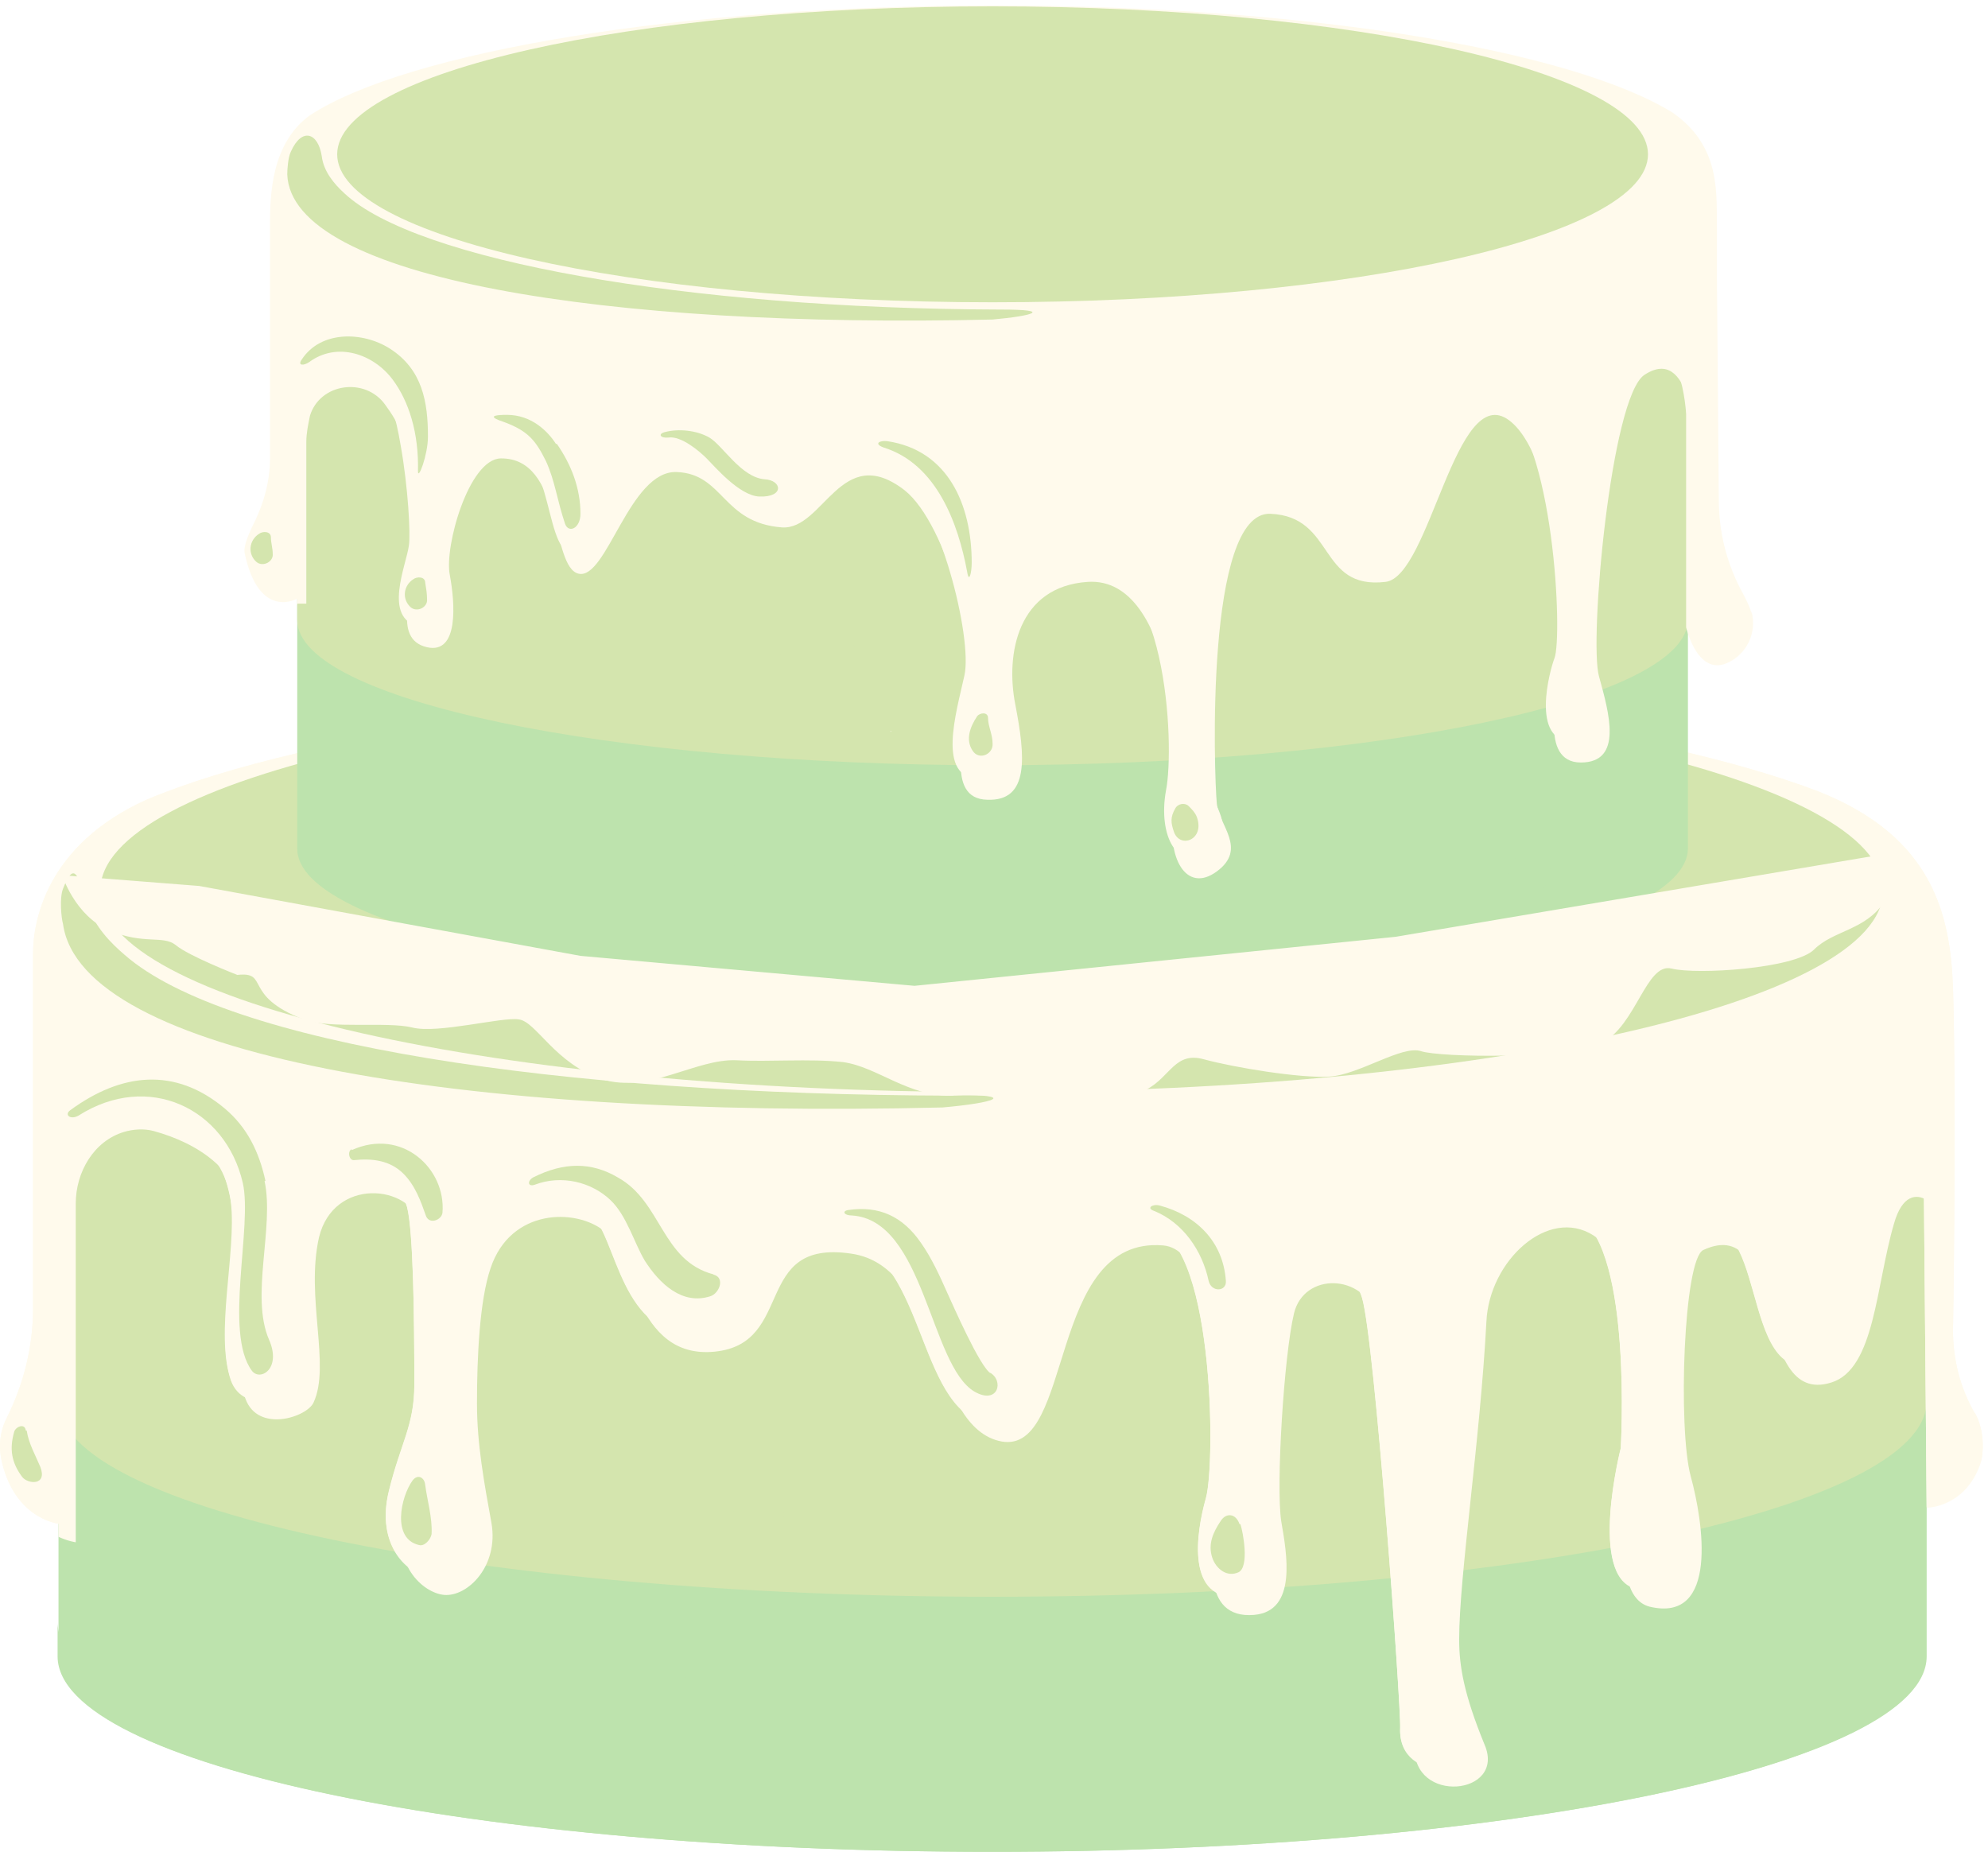
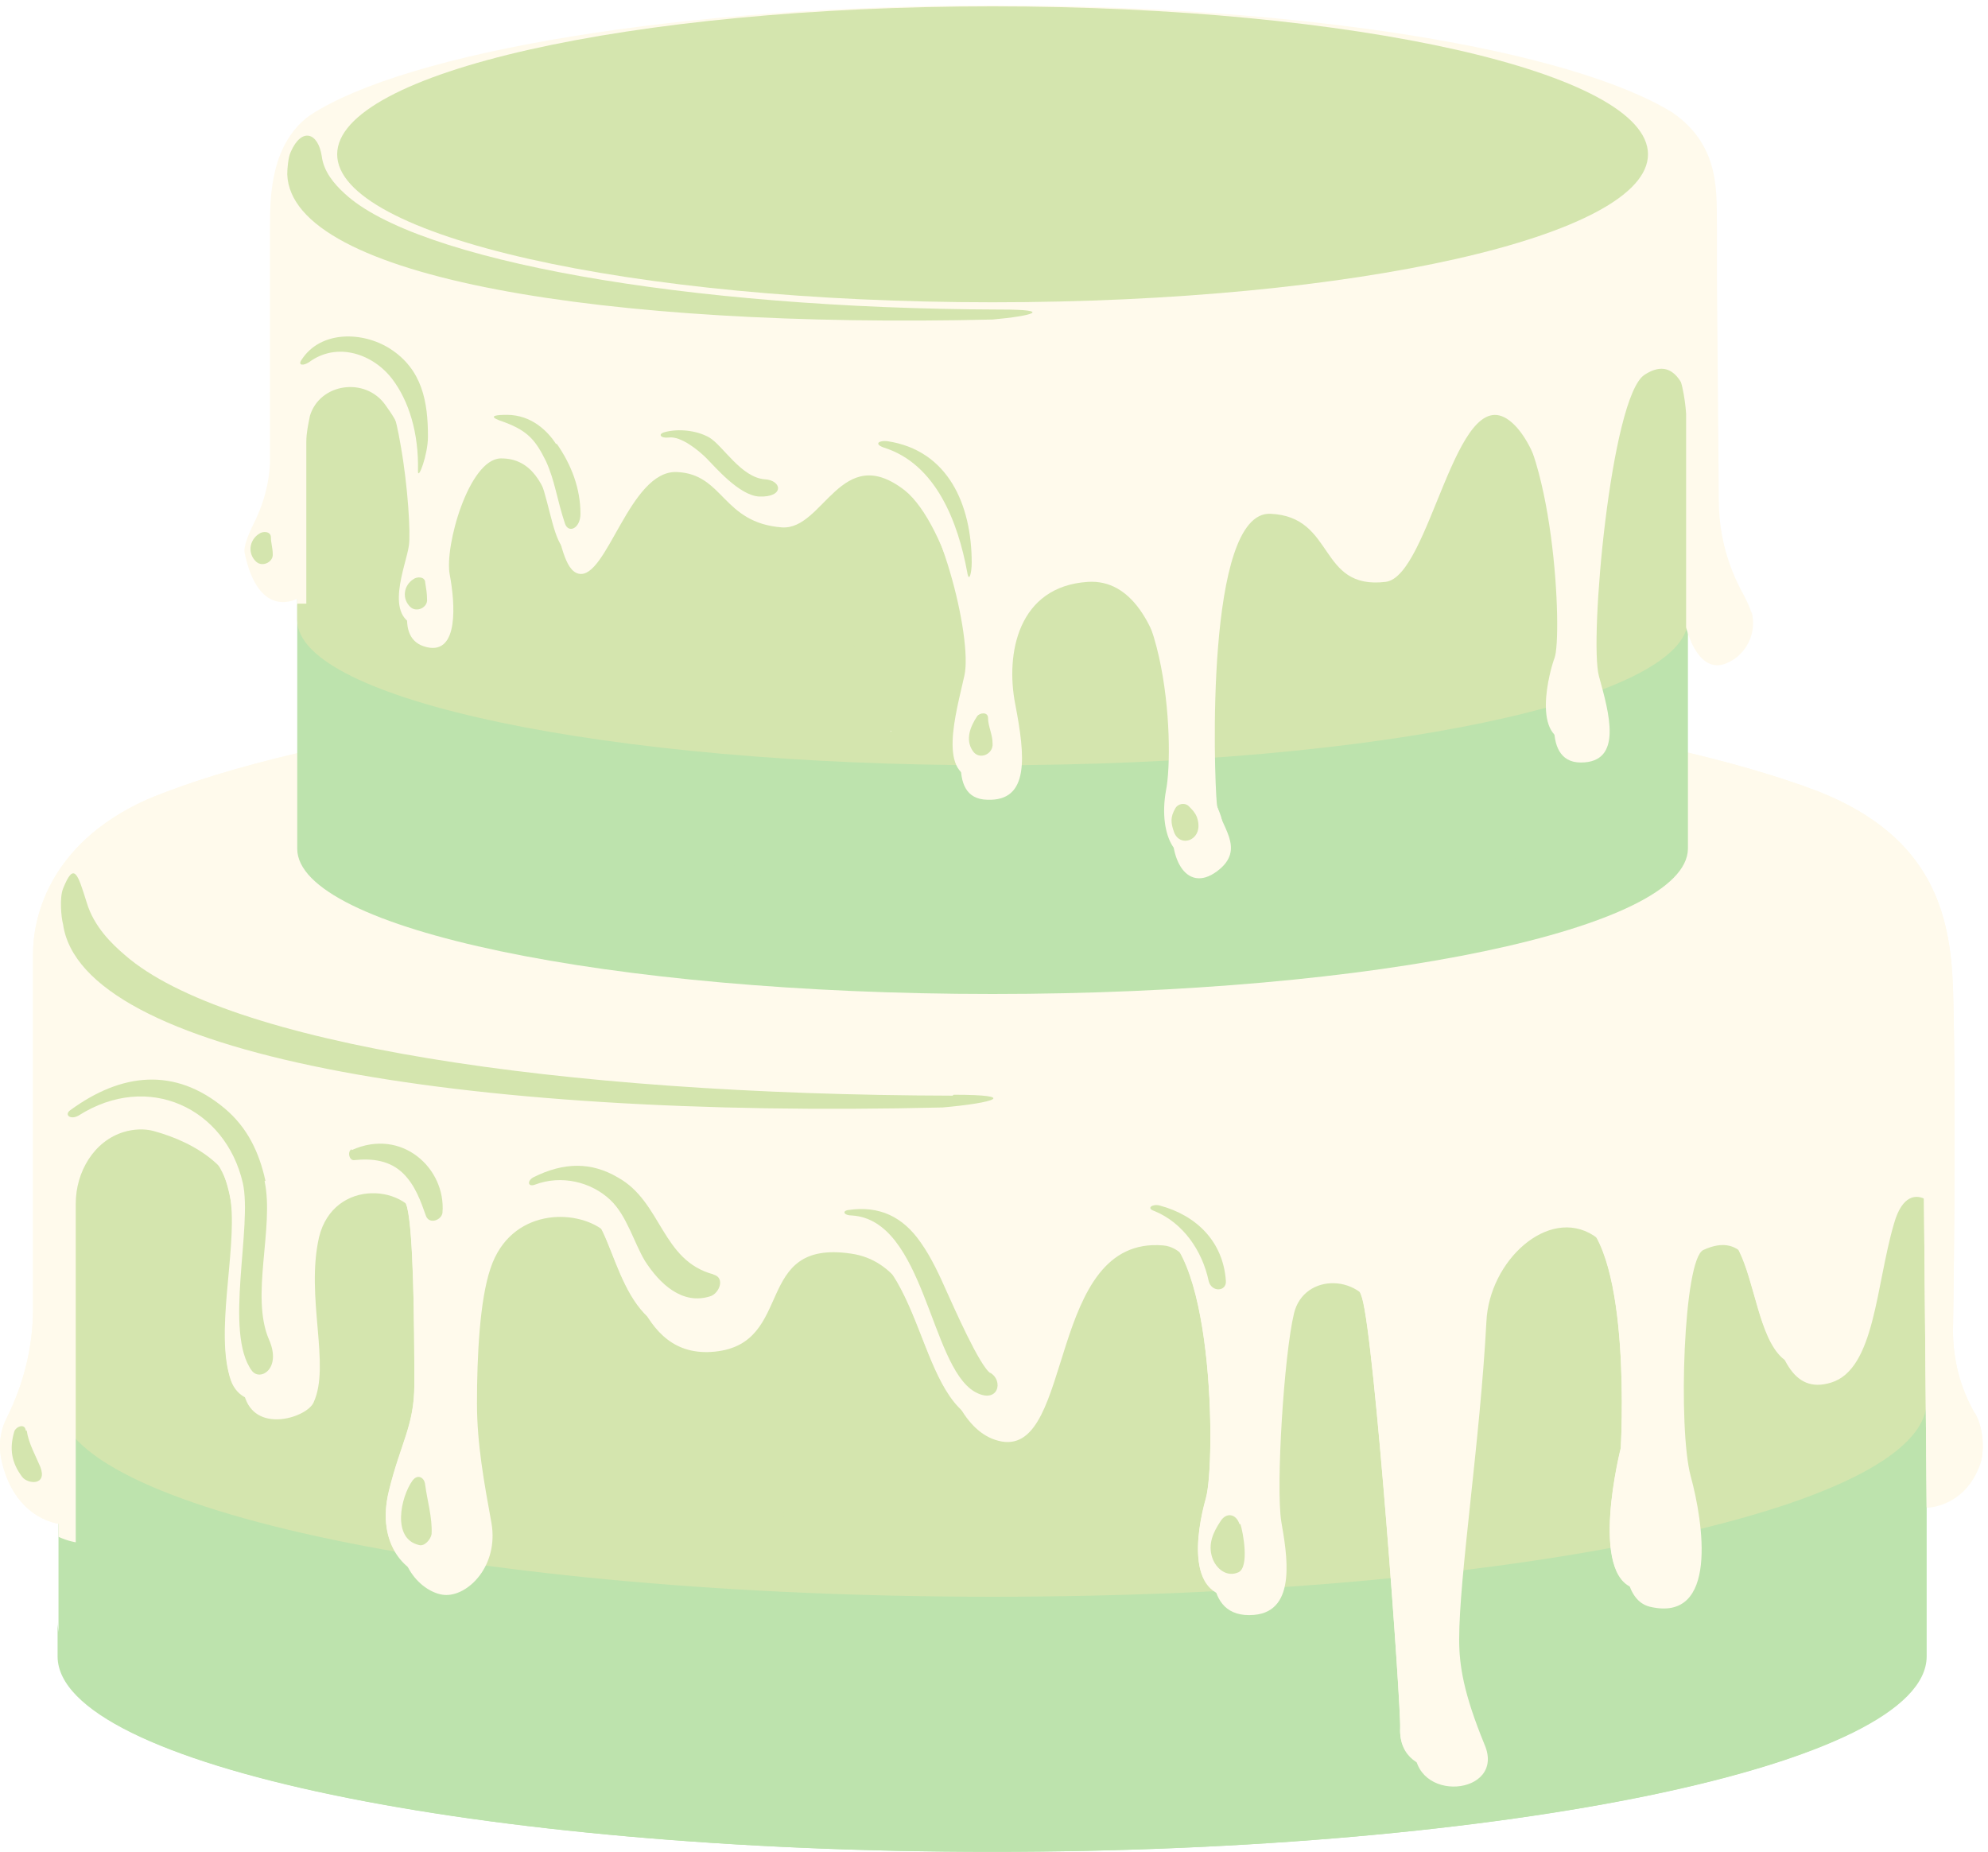
<svg xmlns="http://www.w3.org/2000/svg" width="219" height="204" viewBox="0 0 219 204" fill="none">
  <path d="M6.444 146.4V182.5C6.544 194.4 52.544 204 109.344 204C166.144 204 212.144 194.4 212.244 182.5V146.4H6.444Z" fill="#BDE3AD" />
  <path d="M109.244 200.2C52.544 200.2 6.444 190.6 6.344 178.7V182.5C6.444 194.4 52.444 204 109.244 204C166.044 204 212.044 194.4 212.144 182.5V178.7C212.044 190.6 166.044 200.2 109.244 200.2Z" fill="#BDE3AD" />
  <path d="M6.444 118.3V154.4C6.544 166.3 52.544 175.9 109.344 175.9C166.144 175.9 212.144 166.3 212.244 154.4V118.3H6.444Z" fill="#D4E5AE" />
  <path d="M6.444 102.6V130.5C6.544 142.4 52.544 152 109.344 152C166.144 152 212.144 142.4 212.244 130.5V102.6H6.444Z" fill="#D4E5AE" />
  <path d="M217.544 155.7C215.944 152.9 215.144 149.8 215.144 146.6C215.144 146.6 215.544 122.5 215.144 108.8C214.844 100.8 212.944 92.2 200.344 87.2C181.944 80.2 148.044 75.5 109.344 75.5C70.644 75.5 33.944 80.6 16.144 88.1C5.044 93.1 3.644 101.6 3.644 105C3.644 117 3.644 144.1 3.644 144.1C3.644 148.3 2.644 152.4 0.744 156.2C-0.256 158.2 -0.056 160 0.244 161.2C1.844 167.6 6.744 167.9 6.744 167.9V130.6C6.744 127.1 8.744 123.7 12.044 122.7C13.044 122.4 14.244 122.3 15.344 122.6C20.044 123.9 24.844 126.8 25.444 132.5C26.044 138.1 23.644 146.9 25.444 152.1C26.844 155.9 32.244 154.1 32.944 152.5C34.844 148.4 32.044 140.9 33.544 134.3C35.144 127.7 43.544 128.4 44.844 133C45.544 135.8 45.644 145.4 45.644 152.6C45.644 157.1 44.144 159 42.844 164.3C41.344 170.4 45.044 173.5 47.344 173.7C49.944 173.9 53.344 170.5 52.544 165.8C51.744 161.4 50.944 157.1 50.944 152.6C50.944 147.4 51.244 141.2 52.444 137.7C54.644 131.1 61.844 131.1 64.944 133.6C68.044 136.1 68.244 147.8 77.144 146.9C86.044 146 81.244 134.5 92.144 136.1C102.144 137.5 100.744 155.3 108.744 156.8C116.744 158.2 113.744 134.1 126.544 135.2C133.744 135.8 133.944 161.2 132.844 165.1C131.744 169 130.644 176.4 136.544 175.9C141.344 175.5 140.144 169.1 139.544 165.6C138.944 161.7 139.844 147.3 140.944 142.7C142.044 138.1 148.644 138.3 150.044 143C151.444 147.7 154.344 188 154.244 190.4C153.944 196.8 164.344 195.8 161.944 190.2C159.644 184.6 159.144 181.5 159.144 178.6C159.144 171.6 161.444 156.8 162.144 143.6C162.444 136.9 168.944 130.9 173.944 134.1C179.844 137.9 178.544 159.6 178.544 159.6C178.544 159.6 174.944 173.7 180.144 175C187.744 176.8 186.044 165.7 184.644 160.6C183.244 155.4 183.844 136.7 186.044 135.7C195.144 131.5 191.244 153.1 200.144 150.2C204.944 148.7 205.044 139.5 207.044 132.7C208.644 127.4 211.944 130.5 211.944 132.1L212.244 166.1C212.244 166.1 216.444 166.1 218.144 161.3C218.544 160.2 218.644 157.6 217.544 155.7Z" fill="#FFFAEC" />
  <path d="M6.444 119.5V169.3C7.544 169.8 8.344 169.9 8.344 169.9V132.6C8.344 129.1 10.344 125.7 13.644 124.7C14.644 124.4 15.844 124.3 16.944 124.6C21.644 125.9 26.444 128.8 27.044 134.5C27.644 140.1 25.144 148.9 27.044 154.1C28.444 157.9 33.844 156.1 34.544 154.5C36.444 150.4 33.644 142.9 35.144 136.3C36.744 129.7 45.144 130.4 46.444 135C47.244 137.8 47.244 147.4 47.244 154.6C47.244 159.1 45.744 161 44.444 166.3C42.944 172.4 46.644 175.5 48.944 175.7C51.544 175.9 54.944 172.5 54.144 167.8C53.344 163.4 52.544 159.1 52.544 154.6C52.544 149.4 52.844 143.2 54.044 139.7C56.244 133.1 63.444 133.1 66.544 135.6C69.644 138.1 69.844 149.8 78.744 148.9C87.644 148 82.844 136.5 93.744 138.1C103.744 139.5 102.344 157.3 110.344 158.8C118.344 160.2 115.344 136.1 128.144 137.2C135.344 137.8 135.544 163.2 134.444 167.1C133.344 171 132.244 178.4 138.144 177.9C142.944 177.5 141.744 171.1 141.144 167.6C140.544 163.7 141.444 149.3 142.544 144.7C143.644 140.1 150.244 140.3 151.644 145C153.044 149.7 155.944 190 155.844 192.4C155.544 198.8 165.944 197.8 163.544 192.2C161.244 186.6 160.744 183.5 160.744 180.6C160.744 173.6 163.044 158.8 163.744 145.6C164.044 138.9 170.544 132.9 175.544 136.1C181.444 139.9 180.144 161.6 180.144 161.6C180.144 161.6 176.544 175.7 181.744 177C189.344 178.8 187.644 167.7 186.244 162.6C184.844 157.4 185.444 138.7 187.644 137.7C196.744 133.5 192.844 155.1 201.744 152.3C206.544 150.8 206.644 141.6 208.644 134.8C209.544 131.6 211.144 131.5 212.244 132.2V102.8H6.444V119.7V119.5Z" fill="#FFFAEC" />
  <path d="M66.644 158.5C66.644 156.7 65.144 155.2 63.344 155.2C61.544 155.2 60.044 156.7 60.044 158.5C60.044 160.3 61.544 161.8 63.344 161.8C65.144 161.8 66.644 160.3 66.644 158.5Z" fill="#D4E5AE" />
  <path d="M86.344 167C86.344 165.4 85.044 164.2 83.544 164.2C82.044 164.2 80.744 165.5 80.744 167C80.744 168.5 82.044 169.8 83.544 169.8C85.044 169.8 86.344 168.5 86.344 167Z" fill="#D4E5AE" />
  <path d="M115.044 167.5C117.64 167.5 119.744 165.396 119.744 162.8C119.744 160.204 117.64 158.1 115.044 158.1C112.449 158.1 110.344 160.204 110.344 162.8C110.344 165.396 112.449 167.5 115.044 167.5Z" fill="#D4E5AE" />
  <path d="M32.844 162.8C32.844 161.5 31.744 160.5 30.544 160.5C29.344 160.5 28.244 161.6 28.244 162.8C28.244 164 29.344 165.1 30.544 165.1C31.744 165.1 32.844 164 32.844 162.8Z" fill="#D4E5AE" />
  <path d="M58.744 189.5C58.744 188.5 57.944 187.6 56.844 187.6C55.744 187.6 54.944 188.4 54.944 189.5C54.944 190.6 55.744 191.4 56.844 191.4C57.944 191.4 58.744 190.6 58.744 189.5Z" fill="#BDE3AD" />
  <path d="M80.244 186.7C80.244 185.1 78.944 183.9 77.444 183.9C75.944 183.9 74.644 185.2 74.644 186.7C74.644 188.2 75.944 189.5 77.444 189.5C78.944 189.5 80.244 188.2 80.244 186.7Z" fill="#BDE3AD" />
  <path d="M106.144 197.5C106.144 195.9 104.844 194.7 103.344 194.7C101.844 194.7 100.544 196 100.544 197.5C100.544 199 101.844 200.3 103.344 200.3C104.844 200.3 106.144 199 106.144 197.5Z" fill="#BDE3AD" />
  <path d="M19.744 183.4C19.744 182.4 18.944 181.5 17.844 181.5C16.744 181.5 15.944 182.3 15.944 183.4C15.944 184.5 16.744 185.3 17.844 185.3C18.944 185.3 19.744 184.5 19.744 183.4Z" fill="#BDE3AD" />
  <path d="M145.544 187.6C145.544 186.3 144.444 185.3 143.244 185.3C142.044 185.3 140.944 186.4 140.944 187.6C140.944 188.8 142.044 189.9 143.244 189.9C144.444 189.9 145.544 188.8 145.544 187.6Z" fill="#BDE3AD" />
  <path d="M199.544 178.3C199.544 176.7 198.244 175.5 196.744 175.5C195.244 175.5 193.944 176.8 193.944 178.3C193.944 179.8 195.244 181.1 196.744 181.1C198.244 181.1 199.544 179.8 199.544 178.3Z" fill="#BDE3AD" />
  <path d="M189.844 189.5C189.844 188.3 188.944 187.4 187.744 187.4C186.544 187.4 185.644 188.3 185.644 189.5C185.644 190.7 186.544 191.6 187.744 191.6C188.944 191.6 189.844 190.7 189.844 189.5Z" fill="#BDE3AD" />
  <path d="M179.344 186.7C179.344 184.9 177.844 183.4 176.044 183.4C174.244 183.4 172.744 184.9 172.744 186.7C172.744 188.5 174.244 190 176.044 190C177.844 190 179.344 188.5 179.344 186.7Z" fill="#BDE3AD" />
  <path d="M217.544 155.7C215.944 152.9 215.144 149.8 215.144 146.6C215.144 146.6 215.544 122.5 215.144 108.8C214.844 100.8 212.944 92.2 200.344 87.2C181.944 80.2 148.044 75.5 109.344 75.5C70.644 75.5 33.944 80.6 16.144 88.1C5.044 93.1 3.644 101.6 3.644 105C3.644 117 3.644 144.1 3.644 144.1C3.644 148.3 2.644 152.4 0.744 156.2C-0.256 158.2 -0.056 160 0.244 161.2C1.844 167.6 6.744 167.9 6.744 167.9V130.6C6.744 127.1 8.744 123.7 12.044 122.7C13.044 122.4 23.244 120.1 25.444 132.4C26.444 138 23.644 146.8 25.444 152C26.844 155.8 32.244 154 32.944 152.4C34.844 148.3 32.044 140.8 33.544 134.2C35.144 127.6 43.544 128.3 44.844 132.9C45.544 135.7 45.644 145.3 45.644 152.5C45.644 157 44.144 158.9 42.844 164.2C41.344 170.3 45.044 173.4 47.344 173.6C49.944 173.8 53.344 170.4 52.544 165.7C51.744 161.3 50.944 157 50.944 152.5C50.944 147.3 51.244 141.1 52.444 137.6C54.644 131 61.844 131 64.944 133.5C68.044 136 68.244 147.7 77.144 146.8C86.044 145.9 81.244 134.4 92.144 136C102.144 137.4 100.744 155.2 108.744 156.7C116.744 158.1 113.744 134 126.544 135.1C133.744 135.7 133.944 161.1 132.844 165C131.744 168.9 130.644 176.3 136.544 175.8C141.344 175.4 140.144 169 139.544 165.5C138.944 161.6 139.844 147.2 140.944 142.6C142.044 138 148.644 138.2 150.044 142.9C151.444 147.6 154.344 187.9 154.244 190.3C153.944 196.7 164.344 195.7 161.944 190.1C159.644 184.5 159.144 181.4 159.144 178.5C159.144 171.5 161.444 156.7 162.144 143.5C162.444 136.8 168.944 130.8 173.944 134C179.844 137.8 178.544 159.5 178.544 159.5C178.544 159.5 174.944 173.6 180.144 174.9C187.744 176.7 186.044 165.6 184.644 160.5C183.244 155.3 183.844 136.6 186.044 135.6C195.144 131.4 191.244 153 200.144 150.1C204.944 148.6 205.044 139.4 207.044 132.6C208.644 127.3 211.944 130.4 211.944 132L212.244 166C212.244 166 216.444 166 218.144 161.2C218.544 160.1 218.644 157.5 217.544 155.6V155.7Z" fill="#FFFAEC" />
-   <path d="M207.444 98.1C207.444 110.4 163.444 120.3 109.244 120.3C55.044 120.3 11.044 110.4 11.044 98.1C11.044 85.8 55.044 75.9 109.244 75.9C163.444 75.9 207.444 85.8 207.444 98.1Z" fill="#D4E5AE" />
+   <path d="M207.444 98.1C207.444 110.4 163.444 120.3 109.244 120.3C55.044 120.3 11.044 110.4 11.044 98.1C11.044 85.8 55.044 75.9 109.244 75.9C163.444 75.9 207.444 85.8 207.444 98.1Z" fill="#FFFAEC" />
  <path d="M104.944 120.7C61.344 120.6 24.944 115 13.744 105.2C12.344 104 10.344 102.1 9.544 99.4C8.544 96.2 8.144 94.9 6.944 97.9C6.544 98.9 6.744 101.1 6.944 101.8C8.944 116.1 50.244 123.3 103.844 122C109.544 121.5 112.344 120.6 105.044 120.6L104.944 120.7Z" fill="#D4E5AE" />
  <path d="M2.844 157.6C2.744 156.7 1.644 157.2 1.544 157.8C1.044 159.6 1.244 161.1 2.444 162.7C3.044 163.5 5.244 163.7 4.444 161.6C3.944 160.4 3.144 159 2.944 157.6H2.844Z" fill="#D4E5AE" />
  <path d="M29.244 130.1C28.544 126.9 27.244 124.2 24.744 122.1C19.244 117.5 13.344 118.2 7.744 122.3C7.044 122.8 7.744 123.4 8.644 122.9C16.344 118 24.844 122.1 26.744 130.3C27.844 135.1 24.644 146.8 27.744 151C28.644 152.2 31.044 150.8 29.644 147.6C27.544 142.8 30.244 135.2 29.144 130.1H29.244Z" fill="#D4E5AE" />
  <path d="M46.844 163.7C46.844 162.8 46.044 162.3 45.444 163.1C44.144 164.9 43.144 169.5 46.144 170.2C46.744 170.4 47.444 169.6 47.544 169C47.644 167.2 47.044 165.2 46.844 163.6V163.7Z" fill="#D4E5AE" />
  <path d="M78.644 140.4C72.844 138.9 72.944 132.4 68.044 129.7C65.144 128 62.144 128 58.744 129.7C58.044 130.1 58.144 130.8 58.944 130.5C61.844 129.4 65.144 130.2 67.244 132.2C69.044 133.9 69.844 136.9 71.044 138.9C72.644 141.4 75.144 143.8 78.244 142.8C79.244 142.5 79.944 140.7 78.544 140.4H78.644Z" fill="#D4E5AE" />
  <path d="M38.744 126.6C38.244 126.8 38.444 127.9 39.044 127.8C40.944 127.6 42.944 127.8 44.444 129.3C45.744 130.6 46.344 132.3 46.944 134C47.344 134.9 48.644 134.4 48.744 133.6C49.144 128.7 44.244 124.2 38.744 126.7V126.6Z" fill="#D4E5AE" />
  <path d="M109.144 151.3C107.944 150.6 104.944 143.7 104.344 142.4C103.544 140.6 102.644 138.6 101.444 136.9C99.444 134 96.844 132.8 93.444 133.3C92.744 133.4 92.944 133.9 93.844 133.9C101.844 134.4 102.444 150.4 107.344 153.3C109.944 154.8 110.644 152.1 109.044 151.2L109.144 151.3Z" fill="#D4E5AE" />
  <path d="M127.744 132.8C126.944 132.6 126.244 133.1 127.144 133.4C130.344 134.7 132.444 137.8 133.144 141.1C133.444 142.4 135.144 142.3 135.044 141.1C134.744 136.8 131.844 133.9 127.744 132.8Z" fill="#D4E5AE" />
  <path d="M136.544 167.9C136.144 166.7 135.044 166.6 134.444 167.6C133.644 168.8 133.044 170.1 133.544 171.6C133.944 172.8 135.144 173.8 136.444 173.2C137.644 172.6 136.944 168.8 136.644 167.9H136.544Z" fill="#D4E5AE" />
  <path d="M32.744 66.6V93.5C32.744 102.3 67.044 109.5 109.344 109.5C151.644 109.5 185.844 102.3 185.944 93.5V66.6H32.744Z" fill="#BDE3AD" />
  <path d="M32.744 41.4V68.3C32.744 77.1 67.044 84.3 109.344 84.3C151.644 84.3 185.844 77.1 185.944 68.3V41.4H32.744Z" fill="#D4E5AE" />
  <path d="M32.744 19.5V44.3C32.744 53.1 67.044 60.3 109.344 60.3C151.644 60.3 185.844 53.1 185.944 44.3V19.5H32.744Z" fill="#D4E5AE" />
  <path d="M32.744 19.5V66.5H33.744V48.7C33.744 47.7 33.944 46.8 34.144 45.8C35.244 42.2 40.244 41.5 42.444 44.6C44.044 46.8 44.444 47.9 45.044 51.4C45.844 55.9 46.144 61.1 45.944 62.4C45.644 64.6 43.044 70.4 47.044 71.3C50.544 72.1 50.144 66.5 49.544 63.3C48.944 60.2 51.644 50.6 55.144 50.5C62.044 50.4 60.644 62.5 63.744 63.2C66.844 63.9 69.344 51.8 74.544 52C79.744 52.2 79.544 57.6 86.144 58.1C90.744 58.4 92.644 48.6 99.644 54C104.444 57.8 108.044 72.6 107.144 76.7C106.244 80.8 104.044 88 108.744 88.1C113.444 88.3 112.944 83.3 111.844 77.6C110.744 72 112.144 64.6 119.844 64.1C129.444 63.5 130.344 84.4 129.344 89.4C128.444 94.4 130.644 98.5 134.044 96C137.444 93.5 134.244 90.9 134.044 88.5C133.744 85.4 132.744 56.3 139.944 56.6C147.144 56.9 145.144 65 152.644 64.1C157.544 63.5 160.344 41.9 166.244 46.3C172.144 50.7 173.044 72.5 172.144 74.8C171.644 76.1 169.444 84 174.144 84C178.844 84 177.244 78.5 176.144 74.5C175.044 70.6 177.444 43.8 181.144 41.3C183.744 39.6 185.044 41.4 185.844 43.5V19.2H32.644L32.744 19.5Z" fill="#FFFAEC" />
  <path d="M94.344 72.6C94.344 70.3 92.444 68.4 90.144 68.4C87.844 68.4 85.944 70.3 85.944 72.6C85.944 74.9 87.844 76.8 90.144 76.8C92.444 76.8 94.344 74.9 94.344 72.6Z" fill="#D4E5AE" />
  <path d="M66.244 67.5C66.244 66.5 65.444 65.6 64.344 65.6C63.244 65.6 62.444 66.4 62.444 67.5C62.444 68.6 63.244 69.4 64.344 69.4C65.444 69.4 66.244 68.6 66.244 67.5Z" fill="#D4E5AE" />
  <path d="M74.644 76.4C74.644 75.4 73.844 74.5 72.744 74.5C71.644 74.5 70.844 75.3 70.844 76.4C70.844 77.5 71.644 78.3 72.744 78.3C73.844 78.3 74.644 77.5 74.644 76.4Z" fill="#D4E5AE" />
  <path d="M155.344 70.8C155.344 69.2 154.044 68 152.544 68C151.044 68 149.744 69.3 149.744 70.8C149.744 72.3 151.044 73.6 152.544 73.6C154.044 73.6 155.344 72.3 155.344 70.8Z" fill="#D4E5AE" />
  <path d="M149.244 91C149.244 89.7 148.144 88.7 146.944 88.7C145.744 88.7 144.644 89.8 144.644 91C144.644 92.2 145.744 93.3 146.944 93.3C148.144 93.3 149.244 92.2 149.244 91Z" fill="#BDE3AD" />
  <path d="M170.844 96.1C170.844 94.8 169.744 93.8 168.544 93.8C167.344 93.8 166.244 94.9 166.244 96.1C166.244 97.3 167.344 98.4 168.544 98.4C169.744 98.4 170.844 97.3 170.844 96.1Z" fill="#BDE3AD" />
  <path d="M158.644 98.5C158.644 97.7 158.044 97.1 157.244 97.1C156.444 97.1 155.844 97.7 155.844 98.5C155.844 99.3 156.444 99.9 157.244 99.9C158.044 99.9 158.644 99.3 158.644 98.5Z" fill="#BDE3AD" />
  <path d="M50.744 89.1C50.744 87.8 49.644 86.8 48.444 86.8C47.244 86.8 46.144 87.9 46.144 89.1C46.144 90.3 47.244 91.4 48.444 91.4C49.644 91.4 50.744 90.3 50.744 89.1Z" fill="#BDE3AD" />
  <path d="M61.044 97.5C61.044 96.7 60.444 96.1 59.644 96.1C58.844 96.1 58.244 96.7 58.244 97.5C58.244 98.3 58.844 98.9 59.644 98.9C60.444 98.9 61.044 98.3 61.044 97.5Z" fill="#BDE3AD" />
  <path d="M84.044 97.5C84.044 96.2 82.944 95.2 81.744 95.2C80.544 95.2 79.444 96.3 79.444 97.5C79.444 98.7 80.544 99.8 81.744 99.8C82.944 99.8 84.044 98.7 84.044 97.5Z" fill="#BDE3AD" />
  <path d="M192.944 67.6C192.844 67 192.344 66 191.744 64.9C190.144 61.8 189.344 58.5 189.344 55L189.144 30.9C189.144 30.9 189.144 26.8 189.144 25.4C189.044 21.6 189.744 16.2 184.244 12.4C173.044 5.5 143.844 0.6 109.444 0.6C75.044 0.6 44.844 5.7 34.144 12.7C29.844 15.8 29.744 21.6 29.744 24.8C29.744 26.7 29.744 30.9 29.744 30.9V50.5C29.744 53.2 28.944 55.8 27.744 58.1C27.244 59.2 26.844 60.2 26.944 60.9C28.544 68.5 32.844 65.9 32.844 65.9V46.4C32.844 45.4 33.044 44.4 33.244 43.5C34.344 39.9 39.344 39.2 41.544 42.3C43.144 44.5 43.544 45.6 44.144 49.1C44.944 53.6 45.244 58.8 45.044 60.1C44.744 62.3 42.144 68.1 46.144 69C49.644 69.8 49.244 64.1 48.644 61C48.044 57.9 50.744 48.3 54.244 48.2C61.144 48.1 59.744 60.2 62.844 60.9C65.944 61.6 68.444 49.5 73.644 49.7C78.844 49.9 78.644 55.3 85.244 55.8C89.844 56.1 91.744 46.3 98.744 51.7C103.544 55.5 107.144 70.3 106.244 74.4C105.344 78.5 103.144 85.7 107.844 85.8C112.544 86 112.044 81 110.944 75.3C109.844 69.7 111.244 62.3 118.944 61.8C128.544 61.2 129.444 82.1 128.444 87.1C127.544 92.1 129.744 96.2 133.144 93.7C136.544 91.2 133.344 88.6 133.144 86.2C132.844 83.1 131.844 54 139.044 54.3C146.244 54.6 144.244 62.7 151.744 61.8C156.644 61.2 159.444 39.6 165.344 44C171.244 48.4 172.144 70.2 171.244 72.5C170.744 73.8 168.544 81.7 173.244 81.7C177.944 81.7 176.344 76.2 175.244 72.2C174.144 68.3 176.544 41.5 180.244 39C185.244 35.7 185.744 45.6 185.744 45.6V69.1C185.744 69.1 187.044 74.8 190.544 72.9C192.144 72.1 193.644 70 192.944 67.3V67.6Z" fill="#FFFAEC" />
  <path d="M110.144 34.1C75.544 34 45.844 28.7 37.944 21.3C36.844 20.3 35.644 18.9 35.444 17.2C35.044 14.6 33.244 14 32.044 16.7C31.744 17.3 31.644 18.6 31.644 19.2C32.044 30.7 66.844 36.2 109.344 35.2C113.844 34.8 116.044 34.1 110.244 34.1H110.144Z" fill="#D4E5AE" />
  <path d="M46.844 64.2C46.844 63.5 45.944 63.5 45.544 63.8C44.444 64.5 44.244 66 45.244 66.9C45.944 67.5 47.144 66.9 47.044 66C47.044 65.4 46.944 64.8 46.844 64.2Z" fill="#D4E5AE" />
  <path d="M29.844 59.2C29.844 58.5 28.944 58.5 28.544 58.8C27.444 59.5 27.244 61 28.244 61.9C28.944 62.5 30.144 61.9 30.044 61C30.044 60.4 29.844 59.8 29.844 59.2Z" fill="#D4E5AE" />
  <path d="M42.944 38.4C39.944 36.5 35.344 36.4 33.244 39.6C32.744 40.3 33.444 40.3 34.044 39.9C37.144 37.6 41.144 39 43.244 41.8C45.044 44.2 46.144 47.7 46.044 51.9C46.044 53 47.144 50.1 47.144 48.1C47.144 44.3 46.544 40.7 42.944 38.4Z" fill="#D4E5AE" />
  <path d="M61.244 48.9C60.344 47.5 58.544 45.7 55.844 45.7C53.144 45.7 54.944 46.3 55.544 46.5C58.244 47.5 59.044 48.6 60.144 50.8C61.144 53 61.344 55 62.244 57.7C62.644 58.8 63.944 58.2 63.944 56.6C63.944 53.8 62.944 51.2 61.344 48.9H61.244Z" fill="#D4E5AE" />
  <path d="M84.244 52.8C81.644 52.6 79.644 49.1 78.144 48.2C76.744 47.4 74.744 47.2 73.244 47.6C72.444 47.8 72.744 48.3 73.644 48.2C75.044 48 77.044 49.7 77.844 50.5C78.744 51.4 81.444 54.6 83.644 54.7C86.444 54.8 86.144 52.9 84.244 52.8Z" fill="#D4E5AE" />
  <path d="M97.744 48.6C96.844 48.5 96.244 48.9 97.344 49.3C103.144 51.1 105.544 57.6 106.544 63C106.744 64.3 107.044 63.1 107.044 62C107.044 55.6 104.444 49.6 97.744 48.6Z" fill="#D4E5AE" />
  <path d="M108.844 79.1C108.844 78.4 107.944 78.5 107.644 78.9C106.844 80.1 106.344 81.5 107.144 82.7C107.844 83.8 109.444 83.1 109.344 81.9C109.344 80.9 108.844 80 108.844 79.1Z" fill="#D4E5AE" />
  <path d="M131.844 90C131.644 89.5 131.344 89.2 130.944 88.8C130.544 88.4 129.744 88.5 129.444 89.1C128.944 90 128.944 90.6 129.344 91.7C130.044 93.5 132.744 92.5 131.844 90Z" fill="#D4E5AE" />
  <path d="M181.544 17C181.544 26 149.244 33.3 109.344 33.3C69.444 33.3 37.144 26 37.144 17C37.144 8 69.444 0.7 109.344 0.7C149.244 0.7 181.544 8 181.544 17Z" fill="#D4E5AE" />
-   <path d="M6.844 96.4C6.844 96.4 8.244 100.9 12.044 102.5C15.844 104.1 17.944 103 19.344 104.1C20.744 105.3 26.144 107.4 26.144 107.4C29.744 107 26.644 109.7 33.444 112.3C36.344 113.4 42.644 112.5 45.444 113.2C48.244 113.9 55.344 112 57.144 112.3C59.044 112.5 61.144 117.2 66.344 118.9C71.544 120.5 76.644 116.6 81.144 116.8C84.644 117 89.144 116.6 92.844 117C96.644 117.5 100.144 120.9 105.044 120.7C109.944 120.5 123.744 121.4 126.344 120C128.944 118.6 129.444 115.8 132.644 116.7C135.944 117.6 143.244 118.8 146.444 118.6C149.744 118.4 154.444 115.1 156.544 115.8C158.644 116.5 172.744 116.7 176.444 114.9C180.244 113 181.344 106 184.144 106.7C186.944 107.4 197.744 106.7 199.844 104.6C201.944 102.5 205.444 102.5 207.544 99.4C209.644 96.3 206.944 94.2 206.944 94.2L153.744 103.2L100.744 108.6L63.944 105.3L21.944 97.6L6.644 96.4H6.844Z" fill="#FFFAEC" />
  <path d="M98.244 80.6C98.244 80.6 98.144 80.6 98.044 80.5C98.044 80.5 98.144 80.5 98.244 80.6Z" fill="#FFFAEC" />
</svg>
